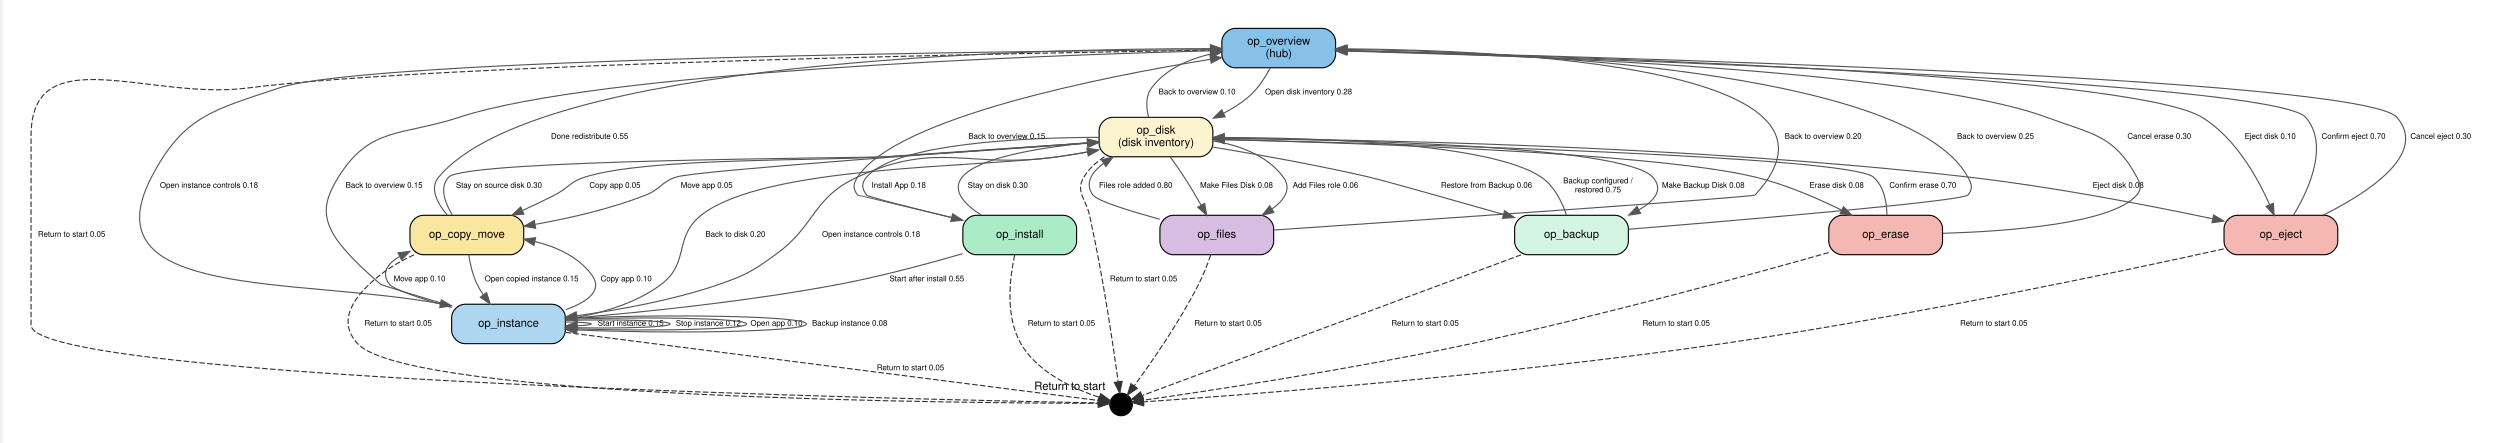
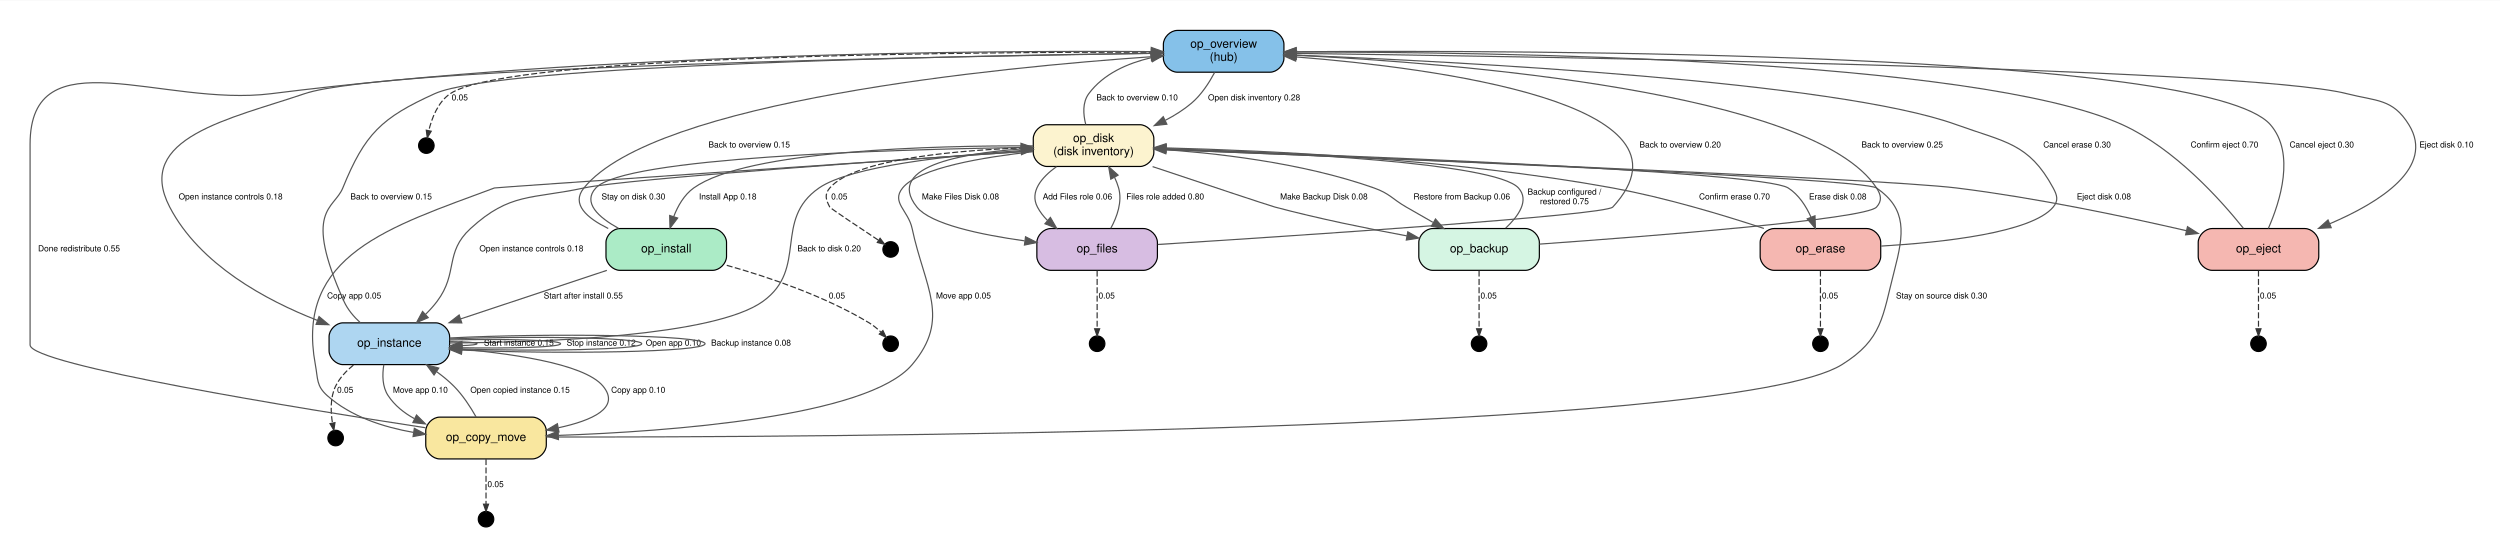
- <svg xmlns="http://www.w3.org/2000/svg" width="1152pt" height="204pt" viewBox="0.00 0.00 1152.00 204.44">
-   <g id="graph0" class="graph" transform="scale(0.52 0.52) rotate(0) translate(25.2 369.2)">
-     <polygon fill="white" stroke="transparent" points="-25.2,25.2 -25.2,-369.2 2197.2,-369.2 2197.2,25.2 -25.2,25.2" />
+ <svg xmlns="http://www.w3.org/2000/svg" width="1152pt" height="256pt" viewBox="0.00 0.00 1152.00 255.68">
+   <g id="graph0" class="graph" transform="scale(0.55 0.55) rotate(0) translate(25.2 441.2)">
+     <polygon fill="white" stroke="transparent" points="-25.2,25.2 -25.2,-441.2 2076.2,-441.2 2076.2,25.2 -25.2,25.2" />
    <g id="node1" class="node">
-       <ellipse fill="black" stroke="black" cx="968" cy="-10" rx="10" ry="10" />
-       <text text-anchor="middle" x="922.5" y="-23" font-family="Helvetica,sans-Serif" font-size="10.00">Return to start</text>
+       <path fill="#85c1e9" stroke="black" d="M1038.83,-416C1038.83,-416 961.17,-416 961.17,-416 955.33,-416 949.5,-410.17 949.5,-404.33 949.5,-404.33 949.5,-392.67 949.5,-392.67 949.5,-386.83 955.33,-381 961.17,-381 961.17,-381 1038.83,-381 1038.83,-381 1044.67,-381 1050.5,-386.83 1050.5,-392.67 1050.5,-392.67 1050.5,-404.33 1050.5,-404.33 1050.5,-410.17 1044.67,-416 1038.83,-416" />
+       <text text-anchor="middle" x="1000" y="-401.5" font-family="Helvetica,sans-Serif" font-size="10.00">op_overview</text>
+       <text text-anchor="middle" x="1000" y="-390.5" font-family="Helvetica,sans-Serif" font-size="10.00">(hub)</text>
    </g>
    <g id="node2" class="node">
-       <path fill="#85c1e9" stroke="black" d="M1146.83,-344C1146.83,-344 1069.17,-344 1069.17,-344 1063.33,-344 1057.5,-338.17 1057.5,-332.33 1057.5,-332.33 1057.5,-320.67 1057.5,-320.67 1057.5,-314.83 1063.33,-309 1069.17,-309 1069.17,-309 1146.83,-309 1146.83,-309 1152.67,-309 1158.5,-314.83 1158.5,-320.67 1158.5,-320.67 1158.5,-332.33 1158.5,-332.33 1158.5,-338.17 1152.67,-344 1146.83,-344" />
-       <text text-anchor="middle" x="1108" y="-329.5" font-family="Helvetica,sans-Serif" font-size="10.00">op_overview</text>
-       <text text-anchor="middle" x="1108" y="-318.5" font-family="Helvetica,sans-Serif" font-size="10.00">(hub)</text>
+       <path fill="#fcf3cf" stroke="black" d="M929.83,-337C929.83,-337 852.17,-337 852.17,-337 846.33,-337 840.5,-331.17 840.5,-325.33 840.5,-325.33 840.5,-313.67 840.5,-313.67 840.5,-307.83 846.33,-302 852.17,-302 852.17,-302 929.83,-302 929.83,-302 935.67,-302 941.5,-307.83 941.5,-313.67 941.5,-313.67 941.5,-325.33 941.5,-325.33 941.5,-331.17 935.67,-337 929.83,-337" />
+       <text text-anchor="middle" x="891" y="-322.5" font-family="Helvetica,sans-Serif" font-size="10.00">op_disk</text>
+       <text text-anchor="middle" x="891" y="-311.5" font-family="Helvetica,sans-Serif" font-size="10.00">(disk inventory)</text>
+     </g>
+     <g id="edge1" class="edge">
+       <path fill="none" stroke="#555555" d="M992.47,-380.83C987.87,-372.19 981.28,-362 973,-355 966.47,-349.48 958.93,-344.74 951.13,-340.69" />
+       <polygon fill="#555555" stroke="#555555" points="952.41,-337.43 941.88,-336.26 949.38,-343.74 952.41,-337.43" />
+       <text text-anchor="middle" x="1025.5" y="-357.4" font-family="Helvetica,sans-Serif" font-size="7.00">Open disk inventory 0.28</text>
+     </g>
+     <g id="node7" class="node">
+       <path fill="#f5b7b1" stroke="black" d="M1905.83,-250C1905.83,-250 1828.17,-250 1828.17,-250 1822.33,-250 1816.5,-244.17 1816.5,-238.33 1816.5,-238.33 1816.5,-226.67 1816.5,-226.67 1816.5,-220.83 1822.33,-215 1828.17,-215 1828.17,-215 1905.83,-215 1905.83,-215 1911.67,-215 1917.5,-220.83 1917.5,-226.67 1917.5,-226.67 1917.5,-238.33 1917.5,-238.33 1917.5,-244.17 1911.67,-250 1905.83,-250" />
+       <text text-anchor="middle" x="1867" y="-230" font-family="Helvetica,sans-Serif" font-size="10.00">op_eject</text>
+     </g>
+     <g id="edge3" class="edge">
+       <path fill="none" stroke="#555555" d="M1050.65,-396.9C1233.71,-394.55 1854.73,-385.04 1941,-363 1966.03,-356.6 1979.42,-358.98 1993,-337 2015.12,-301.22 1969.1,-272.1 1926.6,-253.97" />
+       <polygon fill="#555555" stroke="#555555" points="1927.91,-250.73 1917.33,-250.16 1925.25,-257.2 1927.91,-250.73" />
+       <text text-anchor="middle" x="2024.5" y="-317.9" font-family="Helvetica,sans-Serif" font-size="7.00">Eject disk 0.10</text>
+     </g>
+     <g id="node8" class="node">
+       <path fill="#aed6f1" stroke="black" d="M339.83,-171C339.83,-171 262.17,-171 262.17,-171 256.33,-171 250.5,-165.17 250.5,-159.33 250.5,-159.33 250.5,-147.67 250.5,-147.67 250.5,-141.83 256.33,-136 262.17,-136 262.17,-136 339.83,-136 339.83,-136 345.67,-136 351.5,-141.83 351.5,-147.67 351.5,-147.67 351.5,-159.33 351.5,-159.33 351.5,-165.17 345.67,-171 339.83,-171" />
+       <text text-anchor="middle" x="301" y="-151" font-family="Helvetica,sans-Serif" font-size="10.00">op_instance</text>
+     </g>
+     <g id="edge2" class="edge">
+       <path fill="none" stroke="#555555" d="M949.25,-396.87C788.59,-394.63 297.67,-385.99 230,-363 167.87,-341.9 86.68,-326.19 117,-268 142.04,-219.93 197.38,-189.98 240.87,-173" />
+       <polygon fill="#555555" stroke="#555555" points="242.11,-176.27 250.23,-169.47 239.64,-169.72 242.11,-176.27" />
+       <text text-anchor="middle" x="168" y="-274.4" font-family="Helvetica,sans-Serif" font-size="7.00">Open instance controls 0.18</text>
+     </g>
+     <g id="node18" class="node">
+       <ellipse fill="black" stroke="black" cx="332" cy="-319.5" rx="6.5" ry="6.5" />
+     </g>
+     <g id="edge45" class="edge">
+       <path fill="none" stroke="#333333" stroke-dasharray="5,2" d="M949.25,-397.76C805.2,-398.08 401.05,-395.99 352,-363 341.56,-355.98 336.44,-342 334.02,-331.98" />
+       <polygon fill="#333333" stroke="#333333" points="336.07,-331.54 332.79,-326.09 331.96,-332.39 336.07,-331.54" />
+       <text text-anchor="middle" x="360" y="-357.4" font-family="Helvetica,sans-Serif" font-size="7.00">0.05</text>
+     </g>
+     <g id="edge14" class="edge">
+       <path fill="none" stroke="#555555" d="M884.44,-337.27C882.28,-345.74 881.62,-355.73 887,-363 899.32,-379.64 919.49,-388.52 939.41,-393.18" />
+       <polygon fill="#555555" stroke="#555555" points="938.95,-396.66 949.45,-395.19 940.33,-389.79 938.95,-396.66" />
+       <text text-anchor="middle" x="927.5" y="-357.4" font-family="Helvetica,sans-Serif" font-size="7.00">Back to overview 0.10</text>
+     </g>
+     <g id="node3" class="node">
+       <path fill="#abebc6" stroke="black" d="M571.83,-250C571.83,-250 494.17,-250 494.17,-250 488.33,-250 482.5,-244.17 482.5,-238.33 482.5,-238.33 482.5,-226.67 482.5,-226.67 482.5,-220.83 488.33,-215 494.17,-215 494.17,-215 571.83,-215 571.83,-215 577.67,-215 583.5,-220.83 583.5,-226.67 583.5,-226.67 583.5,-238.33 583.5,-238.33 583.5,-244.17 577.67,-250 571.83,-250" />
+       <text text-anchor="middle" x="533" y="-230" font-family="Helvetica,sans-Serif" font-size="10.00">op_install</text>
+     </g>
+     <g id="edge4" class="edge">
+       <path fill="none" stroke="#555555" d="M840.45,-319.29C758.26,-319.59 600.34,-315.86 556,-284 547.96,-278.22 542.66,-268.94 539.21,-259.9" />
+       <polygon fill="#555555" stroke="#555555" points="542.54,-258.81 536.14,-250.36 535.87,-260.95 542.54,-258.81" />
+       <text text-anchor="middle" x="584.5" y="-274.4" font-family="Helvetica,sans-Serif" font-size="7.00">Install App 0.18</text>
+     </g>
+     <g id="node4" class="node">
+       <path fill="#d7bde2" stroke="black" d="M932.83,-250C932.83,-250 855.17,-250 855.17,-250 849.33,-250 843.5,-244.17 843.5,-238.33 843.5,-238.33 843.5,-226.67 843.5,-226.67 843.5,-220.83 849.33,-215 855.17,-215 855.17,-215 932.83,-215 932.83,-215 938.67,-215 944.5,-220.83 944.5,-226.67 944.5,-226.67 944.5,-238.33 944.5,-238.33 944.5,-244.17 938.67,-250 932.83,-250" />
+       <text text-anchor="middle" x="894" y="-230" font-family="Helvetica,sans-Serif" font-size="10.00">op_files</text>
+     </g>
+     <g id="edge5" class="edge">
+       <path fill="none" stroke="#555555" d="M840.48,-317.34C787.19,-314.27 714.57,-303.66 743,-268 754.42,-253.68 796.42,-244.83 833.24,-239.69" />
+       <polygon fill="#555555" stroke="#555555" points="834.01,-243.12 843.46,-238.33 833.09,-236.18 834.01,-243.12" />
+       <text text-anchor="middle" x="779.5" y="-274.4" font-family="Helvetica,sans-Serif" font-size="7.00">Make Files Disk 0.08</text>
+     </g>
+     <g id="edge6" class="edge">
+       <path fill="none" stroke="#555555" d="M859.95,-301.89C847.4,-292.82 837.26,-280.83 844,-268 846.15,-263.9 849.04,-260.19 852.35,-256.85" />
+       <polygon fill="#555555" stroke="#555555" points="854.83,-259.33 860.13,-250.16 850.27,-254.03 854.83,-259.33" />
+       <text text-anchor="middle" x="877.5" y="-274.4" font-family="Helvetica,sans-Serif" font-size="7.00">Add Files role 0.06</text>
+     </g>
+     <g id="node5" class="node">
+       <path fill="#d5f5e3" stroke="black" d="M1252.83,-250C1252.83,-250 1175.17,-250 1175.17,-250 1169.33,-250 1163.5,-244.17 1163.5,-238.33 1163.5,-238.33 1163.5,-226.67 1163.5,-226.67 1163.5,-220.83 1169.33,-215 1175.17,-215 1175.17,-215 1252.83,-215 1252.83,-215 1258.67,-215 1264.5,-220.83 1264.5,-226.67 1264.5,-226.67 1264.5,-238.33 1264.5,-238.33 1264.5,-244.17 1258.67,-250 1252.83,-250" />
+       <text text-anchor="middle" x="1214" y="-230" font-family="Helvetica,sans-Serif" font-size="10.00">op_backup</text>
+     </g>
+     <g id="edge7" class="edge">
+       <path fill="none" stroke="#555555" d="M940.47,-301.9C982.82,-287.72 1037.78,-269.39 1043,-268 1079.34,-258.34 1120.65,-249.93 1153.57,-243.84" />
+       <polygon fill="#555555" stroke="#555555" points="1154.29,-247.26 1163.5,-242.02 1153.03,-240.38 1154.29,-247.26" />
+       <text text-anchor="middle" x="1084" y="-274.4" font-family="Helvetica,sans-Serif" font-size="7.00">Make Backup Disk 0.08</text>
+     </g>
+     <g id="edge8" class="edge">
+       <path fill="none" stroke="#555555" d="M941.87,-316.71C990.41,-313.69 1064.97,-305.61 1126,-284 1139.15,-279.34 1140.93,-274.99 1153,-268 1160.18,-263.84 1167.87,-259.45 1175.28,-255.25" />
+       <polygon fill="#555555" stroke="#555555" points="1177.48,-258.02 1184.46,-250.05 1174.03,-251.93 1177.48,-258.02" />
+       <text text-anchor="middle" x="1199.5" y="-274.4" font-family="Helvetica,sans-Serif" font-size="7.00">Restore from Backup 0.06</text>
+     </g>
+     <g id="node6" class="node">
+       <path fill="#f5b7b1" stroke="black" d="M1538.83,-250C1538.83,-250 1461.17,-250 1461.17,-250 1455.33,-250 1449.5,-244.17 1449.5,-238.33 1449.5,-238.33 1449.5,-226.67 1449.5,-226.67 1449.5,-220.83 1455.33,-215 1461.17,-215 1461.17,-215 1538.83,-215 1538.83,-215 1544.67,-215 1550.5,-220.83 1550.5,-226.67 1550.5,-226.67 1550.5,-238.33 1550.5,-238.33 1550.5,-244.17 1544.67,-250 1538.83,-250" />
+       <text text-anchor="middle" x="1500" y="-230" font-family="Helvetica,sans-Serif" font-size="10.00">op_erase</text>
+     </g>
+     <g id="edge12" class="edge">
+       <path fill="none" stroke="#555555" d="M941.88,-316.83C1079.59,-312.13 1450.81,-298.21 1473,-284 1481.82,-278.35 1487.96,-268.79 1492.12,-259.5" />
+       <polygon fill="#555555" stroke="#555555" points="1495.42,-260.68 1495.78,-250.1 1488.89,-258.15 1495.42,-260.68" />
+       <text text-anchor="middle" x="1514.5" y="-274.4" font-family="Helvetica,sans-Serif" font-size="7.00">Erase disk 0.08</text>
+     </g>
+     <g id="edge13" class="edge">
+       <path fill="none" stroke="#555555" d="M941.6,-316.52C1094.92,-310.48 1547.86,-292.13 1614,-284 1680.47,-275.83 1755.61,-259.97 1806.61,-248.2" />
+       <polygon fill="#555555" stroke="#555555" points="1807.53,-251.58 1816.48,-245.9 1805.95,-244.76 1807.53,-251.58" />
+       <text text-anchor="middle" x="1737.5" y="-274.4" font-family="Helvetica,sans-Serif" font-size="7.00">Eject disk 0.08</text>
+     </g>
+     <g id="edge9" class="edge">
+       <path fill="none" stroke="#555555" d="M840.32,-315.16C735.15,-308.11 499.94,-291.74 464,-284 420.16,-274.56 402.05,-280.31 369,-250 347.01,-229.84 358.93,-212.84 341,-189 338.12,-185.17 334.75,-181.47 331.21,-178" />
+       <polygon fill="#555555" stroke="#555555" points="333.55,-175.39 323.8,-171.24 328.83,-180.57 333.55,-175.39" />
+       <text text-anchor="middle" x="420" y="-230.9" font-family="Helvetica,sans-Serif" font-size="7.00">Open instance controls 0.18</text>
+     </g>
+     <g id="node9" class="node">
+       <path fill="#f9e79f" stroke="black" d="M420.83,-92C420.83,-92 343.17,-92 343.17,-92 337.33,-92 331.5,-86.17 331.5,-80.33 331.5,-80.33 331.5,-68.67 331.5,-68.67 331.5,-62.83 337.33,-57 343.17,-57 343.17,-57 420.83,-57 420.83,-57 426.67,-57 432.5,-62.83 432.5,-68.67 432.5,-68.67 432.5,-80.33 432.5,-80.33 432.5,-86.17 426.67,-92 420.83,-92" />
+       <text text-anchor="middle" x="382" y="-72" font-family="Helvetica,sans-Serif" font-size="10.00">op_copy_move</text>
+     </g>
+     <g id="edge10" class="edge">
+       <path fill="none" stroke="#555555" d="M840.26,-315.06C713,-306.42 390.31,-284.49 389,-284 301.25,-251.26 221.9,-228.08 239,-136 241.26,-123.83 239.76,-118.24 249,-110 268.71,-92.41 296.25,-83.58 321.17,-79.23" />
+       <polygon fill="#555555" stroke="#555555" points="321.94,-82.65 331.29,-77.67 320.87,-75.73 321.94,-82.65" />
+       <text text-anchor="middle" x="271.5" y="-191.4" font-family="Helvetica,sans-Serif" font-size="7.00">Copy app 0.05</text>
+     </g>
+     <g id="edge11" class="edge">
+       <path fill="none" stroke="#555555" d="M840.36,-314.41C798.78,-309.87 744.61,-300.86 731,-284 721.25,-271.92 735.78,-265.19 739,-250 749.52,-200.44 771.7,-174.7 739,-136 701.79,-91.96 534.62,-79.97 442.83,-76.71" />
+       <polygon fill="#555555" stroke="#555555" points="442.67,-73.2 432.56,-76.37 442.44,-80.2 442.67,-73.2" />
+       <text text-anchor="middle" x="782" y="-191.4" font-family="Helvetica,sans-Serif" font-size="7.00">Move app 0.05</text>
+     </g>
+     <g id="node12" class="node">
+       <ellipse fill="black" stroke="black" cx="721" cy="-232.5" rx="6.5" ry="6.5" />
+     </g>
+     <g id="edge39" class="edge">
+       <path fill="none" stroke="#333333" stroke-dasharray="5,2" d="M840.46,-317.93C782.14,-316.08 691.5,-309.11 670,-284 665.38,-278.6 666.67,-274.28 670,-268 670.57,-266.93 696.07,-249.97 710.79,-240.23" />
+       <polygon fill="#333333" stroke="#333333" points="712.15,-241.85 716,-236.8 709.83,-238.35 712.15,-241.85" />
+       <text text-anchor="middle" x="678" y="-274.4" font-family="Helvetica,sans-Serif" font-size="7.00">0.05</text>
+     </g>
+     <g id="edge25" class="edge">
+       <path fill="none" stroke="#555555" d="M484.39,-250.06C466.54,-258.8 453.06,-270.51 464,-284 523.33,-357.21 811.89,-385.08 939.32,-393.95" />
+       <polygon fill="#555555" stroke="#555555" points="939.09,-397.44 949.31,-394.62 939.57,-390.45 939.09,-397.44" />
+       <text text-anchor="middle" x="602.5" y="-317.9" font-family="Helvetica,sans-Serif" font-size="7.00">Back to overview 0.15</text>
+     </g>
+     <g id="edge24" class="edge">
+       <path fill="none" stroke="#555555" d="M493.09,-250.12C476.16,-259.47 462.68,-271.7 474,-284 497.59,-309.63 719.94,-316.22 829.95,-317.91" />
+       <polygon fill="#555555" stroke="#555555" points="830.19,-321.42 840.24,-318.06 830.29,-314.42 830.19,-321.42" />
+       <text text-anchor="middle" x="505.5" y="-274.4" font-family="Helvetica,sans-Serif" font-size="7.00">Stay on disk 0.30</text>
+     </g>
+     <g id="edge23" class="edge">
+       <path fill="none" stroke="#555555" d="M483.23,-214.98C447.42,-203.1 398.94,-187.01 360.99,-174.41" />
+       <polygon fill="#555555" stroke="#555555" points="361.68,-170.95 351.09,-171.12 359.48,-177.6 361.68,-170.95" />
+       <text text-anchor="middle" x="463.5" y="-191.4" font-family="Helvetica,sans-Serif" font-size="7.00">Start after install 0.55</text>
+     </g>
+     <g id="node16" class="node">
+       <ellipse fill="black" stroke="black" cx="721" cy="-153.5" rx="6.5" ry="6.5" />
+     </g>
+     <g id="edge43" class="edge">
+       <path fill="none" stroke="#333333" stroke-dasharray="5,2" d="M583.69,-219.21C618.78,-209.37 665.69,-193.46 703,-171 706.45,-168.92 709.82,-166.12 712.69,-163.4" />
+       <polygon fill="#333333" stroke="#333333" points="714.51,-164.55 717.23,-158.81 711.52,-161.6 714.51,-164.55" />
+       <text text-anchor="middle" x="676" y="-191.4" font-family="Helvetica,sans-Serif" font-size="7.00">0.05</text>
+     </g>
+     <g id="edge20" class="edge">
+       <path fill="none" stroke="#555555" d="M944.79,-236.66C1057.58,-243.79 1319.6,-261.06 1326,-268 1406.51,-355.19 1175.55,-384.68 1060.66,-393.79" />
+       <polygon fill="#555555" stroke="#555555" points="1060.29,-390.31 1050.59,-394.56 1060.83,-397.29 1060.29,-390.31" />
+       <text text-anchor="middle" x="1382.5" y="-317.9" font-family="Helvetica,sans-Serif" font-size="7.00">Back to overview 0.20</text>
+     </g>
+     <g id="edge19" class="edge">
+       <path fill="none" stroke="#555555" d="M905.41,-250.15C910.72,-259.9 915.22,-272.53 912,-284 911.16,-287.01 909.97,-290.02 908.59,-292.93" />
+       <polygon fill="#555555" stroke="#555555" points="905.45,-291.37 903.67,-301.81 911.57,-294.76 905.45,-291.37" />
+       <text text-anchor="middle" x="951" y="-274.4" font-family="Helvetica,sans-Serif" font-size="7.00">Files role added 0.80</text>
+     </g>
+     <g id="node15" class="node">
+       <ellipse fill="black" stroke="black" cx="894" cy="-153.5" rx="6.5" ry="6.5" />
+     </g>
+     <g id="edge42" class="edge">
+       <path fill="none" stroke="#333333" stroke-dasharray="5,2" d="M894,-214.79C894,-200.16 894,-179.27 894,-166.32" />
+       <polygon fill="#333333" stroke="#333333" points="896.1,-166.03 894,-160.03 891.9,-166.03 896.1,-166.03" />
+       <text text-anchor="middle" x="902" y="-191.4" font-family="Helvetica,sans-Serif" font-size="7.00">0.05</text>
+     </g>
+     <g id="edge22" class="edge">
+       <path fill="none" stroke="#555555" d="M1264.63,-236.97C1355.49,-243.45 1537.67,-257.65 1547,-268 1551.76,-273.28 1550.87,-278.04 1547,-284 1494.42,-364.98 1192.74,-388.65 1061.25,-395.17" />
+       <polygon fill="#555555" stroke="#555555" points="1060.77,-391.69 1050.95,-395.67 1061.1,-398.68 1060.77,-391.69" />
+       <text text-anchor="middle" x="1568.5" y="-317.9" font-family="Helvetica,sans-Serif" font-size="7.00">Back to overview 0.25</text>
+     </g>
+     <g id="edge21" class="edge">
+       <path fill="none" stroke="#555555" d="M1236.27,-250.36C1247.23,-260.66 1256.29,-273.76 1247,-284 1227.6,-305.38 1048.51,-313.9 951.98,-316.97" />
+       <polygon fill="#555555" stroke="#555555" points="951.66,-313.47 941.77,-317.28 951.88,-320.47 951.66,-313.47" />
+       <text text-anchor="middle" x="1285.5" y="-278.4" font-family="Helvetica,sans-Serif" font-size="7.00">Backup configured /</text>
+       <text text-anchor="middle" x="1285.5" y="-270.4" font-family="Helvetica,sans-Serif" font-size="7.00">restored 0.75</text>
+     </g>
+     <g id="node10" class="node">
+       <ellipse fill="black" stroke="black" cx="1214" cy="-153.5" rx="6.5" ry="6.5" />
    </g>
    <g id="edge37" class="edge">
-       <path fill="none" stroke="#333333" stroke-dasharray="5,2" d="M1057.23,-324.79C890.59,-322.28 361.39,-312.76 192,-291 105.31,-279.87 0,-335.9 0,-248.5 0,-248.5 0,-248.5 0,-80.5 0,-31.23 808.25,-13.97 947.65,-11.36" />
-       <polygon fill="#333333" stroke="#333333" points="947.85,-14.86 957.78,-11.18 947.72,-7.86 947.85,-14.86" />
-       <text text-anchor="middle" x="36" y="-158.9" font-family="Helvetica,sans-Serif" font-size="7.00">Return to start 0.05</text>
-     </g>
-     <g id="node3" class="node">
-       <path fill="#fcf3cf" stroke="black" d="M1037.83,-265C1037.83,-265 960.17,-265 960.17,-265 954.33,-265 948.5,-259.17 948.5,-253.33 948.5,-253.33 948.5,-241.67 948.5,-241.67 948.5,-235.83 954.33,-230 960.17,-230 960.17,-230 1037.83,-230 1037.83,-230 1043.67,-230 1049.5,-235.83 1049.5,-241.67 1049.5,-241.67 1049.5,-253.33 1049.5,-253.33 1049.5,-259.17 1043.67,-265 1037.83,-265" />
-       <text text-anchor="middle" x="999" y="-250.5" font-family="Helvetica,sans-Serif" font-size="10.00">op_disk</text>
-       <text text-anchor="middle" x="999" y="-239.5" font-family="Helvetica,sans-Serif" font-size="10.00">(disk inventory)</text>
-     </g>
-     <g id="edge1" class="edge">
-       <path fill="none" stroke="#555555" d="M1100.47,-308.83C1095.87,-300.19 1089.28,-290 1081,-283 1074.47,-277.48 1066.93,-272.74 1059.13,-268.69" />
-       <polygon fill="#555555" stroke="#555555" points="1060.41,-265.43 1049.88,-264.26 1057.38,-271.74 1060.41,-265.43" />
-       <text text-anchor="middle" x="1134.5" y="-285.4" font-family="Helvetica,sans-Serif" font-size="7.00">Open disk inventory 0.28</text>
-     </g>
-     <g id="node8" class="node">
-       <path fill="#f5b7b1" stroke="black" d="M2036.83,-178C2036.83,-178 1959.17,-178 1959.17,-178 1953.33,-178 1947.5,-172.17 1947.5,-166.33 1947.5,-166.33 1947.5,-154.67 1947.5,-154.67 1947.5,-148.83 1953.33,-143 1959.17,-143 1959.17,-143 2036.83,-143 2036.83,-143 2042.67,-143 2048.5,-148.83 2048.5,-154.67 2048.5,-154.67 2048.5,-166.33 2048.5,-166.33 2048.5,-172.17 2042.67,-178 2036.83,-178" />
-       <text text-anchor="middle" x="1998" y="-158" font-family="Helvetica,sans-Serif" font-size="10.00">op_eject</text>
-     </g>
-     <g id="edge3" class="edge">
-       <path fill="none" stroke="#555555" d="M1158.73,-324.43C1327.4,-320.5 1862.41,-304.98 1928,-265 1957.3,-247.14 1977.12,-211.83 1987.99,-187.45" />
-       <polygon fill="#555555" stroke="#555555" points="1991.28,-188.65 1991.97,-178.08 1984.84,-185.91 1991.28,-188.65" />
-       <text text-anchor="middle" x="1988.5" y="-245.9" font-family="Helvetica,sans-Serif" font-size="7.00">Eject disk 0.10</text>
-     </g>
-     <g id="node9" class="node">
-       <path fill="#aed6f1" stroke="black" d="M462.83,-99C462.83,-99 385.17,-99 385.17,-99 379.33,-99 373.5,-93.17 373.5,-87.33 373.5,-87.33 373.5,-75.67 373.5,-75.67 373.5,-69.83 379.33,-64 385.17,-64 385.17,-64 462.83,-64 462.83,-64 468.67,-64 474.5,-69.83 474.5,-75.67 474.5,-75.67 474.5,-87.33 474.5,-87.33 474.5,-93.17 468.67,-99 462.83,-99" />
-       <text text-anchor="middle" x="424" y="-79" font-family="Helvetica,sans-Serif" font-size="10.00">op_instance</text>
-     </g>
-     <g id="edge2" class="edge">
-       <path fill="none" stroke="#555555" d="M1057.37,-325.2C880.88,-323.91 299.24,-317.65 220,-291 161.92,-271.46 135.32,-266.34 107,-212 50.26,-103.1 233.83,-123.12 363.43,-99.53" />
-       <polygon fill="#555555" stroke="#555555" points="364.29,-102.92 373.45,-97.59 362.96,-96.05 364.29,-102.92" />
-       <text text-anchor="middle" x="158" y="-202.4" font-family="Helvetica,sans-Serif" font-size="7.00">Open instance controls 0.18</text>
+       <path fill="none" stroke="#333333" stroke-dasharray="5,2" d="M1214,-214.79C1214,-200.16 1214,-179.27 1214,-166.32" />
+       <polygon fill="#333333" stroke="#333333" points="1216.1,-166.03 1214,-160.03 1211.9,-166.03 1216.1,-166.03" />
+       <text text-anchor="middle" x="1222" y="-191.4" font-family="Helvetica,sans-Serif" font-size="7.00">0.05</text>
+     </g>
+     <g id="edge18" class="edge">
+       <path fill="none" stroke="#555555" d="M1550.9,-235.32C1602.41,-238.36 1676.94,-246.46 1695,-268 1699.57,-273.45 1698.38,-277.74 1695,-284 1674.54,-321.84 1654.45,-322.34 1614,-337 1513.28,-373.51 1195.06,-389.9 1060.75,-395.32" />
+       <polygon fill="#555555" stroke="#555555" points="1060.49,-391.83 1050.64,-395.73 1060.77,-398.83 1060.49,-391.83" />
+       <text text-anchor="middle" x="1715" y="-317.9" font-family="Helvetica,sans-Serif" font-size="7.00">Cancel erase 0.30</text>
+     </g>
+     <g id="edge17" class="edge">
+       <path fill="none" stroke="#555555" d="M1452.62,-250.09C1417.98,-261.51 1369.63,-276.02 1326,-284 1194.01,-308.13 1036.44,-315.38 951.86,-317.56" />
+       <polygon fill="#555555" stroke="#555555" points="951.58,-314.07 941.67,-317.81 951.75,-321.07 951.58,-314.07" />
+       <text text-anchor="middle" x="1428" y="-274.4" font-family="Helvetica,sans-Serif" font-size="7.00">Confirm erase 0.70</text>
+     </g>
+     <g id="node14" class="node">
+       <ellipse fill="black" stroke="black" cx="1500" cy="-153.5" rx="6.5" ry="6.5" />
+     </g>
+     <g id="edge41" class="edge">
+       <path fill="none" stroke="#333333" stroke-dasharray="5,2" d="M1500,-214.79C1500,-200.16 1500,-179.27 1500,-166.32" />
+       <polygon fill="#333333" stroke="#333333" points="1502.1,-166.03 1500,-160.03 1497.9,-166.03 1502.1,-166.03" />
+       <text text-anchor="middle" x="1508" y="-191.4" font-family="Helvetica,sans-Serif" font-size="7.00">0.05</text>
+     </g>
+     <g id="edge15" class="edge">
+       <path fill="none" stroke="#555555" d="M1854.4,-250.18C1835.36,-274 1796.79,-317.07 1753,-337 1630.11,-392.93 1217.81,-398.03 1061.12,-397.88" />
+       <polygon fill="#555555" stroke="#555555" points="1060.74,-394.38 1050.74,-397.86 1060.73,-401.38 1060.74,-394.38" />
+       <text text-anchor="middle" x="1838.5" y="-317.9" font-family="Helvetica,sans-Serif" font-size="7.00">Confirm eject 0.70</text>
+     </g>
+     <g id="edge16" class="edge">
+       <path fill="none" stroke="#555555" d="M1875.25,-250.09C1885.14,-272.62 1897.94,-312.86 1877,-337 1823.7,-398.45 1250.9,-399.51 1060.87,-398.15" />
+       <polygon fill="#555555" stroke="#555555" points="1060.8,-394.64 1050.77,-398.07 1060.75,-401.64 1060.8,-394.64" />
+       <text text-anchor="middle" x="1920" y="-317.9" font-family="Helvetica,sans-Serif" font-size="7.00">Cancel eject 0.30</text>
+     </g>
+     <g id="node13" class="node">
+       <ellipse fill="black" stroke="black" cx="1867" cy="-153.5" rx="6.5" ry="6.5" />
+     </g>
+     <g id="edge40" class="edge">
+       <path fill="none" stroke="#333333" stroke-dasharray="5,2" d="M1867,-214.79C1867,-200.16 1867,-179.27 1867,-166.32" />
+       <polygon fill="#333333" stroke="#333333" points="1869.1,-166.03 1867,-160.03 1864.9,-166.03 1869.1,-166.03" />
+       <text text-anchor="middle" x="1875" y="-191.4" font-family="Helvetica,sans-Serif" font-size="7.00">0.05</text>
+     </g>
+     <g id="edge33" class="edge">
+       <path fill="none" stroke="#555555" d="M276.75,-171.05C271.22,-176.11 266.07,-182.18 263,-189 228.21,-266.25 254.67,-265.97 262,-284 280.47,-329.42 294.34,-342.78 339,-363 392.79,-387.36 786.26,-394.84 939.32,-396.85" />
+       <polygon fill="#555555" stroke="#555555" points="939.44,-400.35 949.49,-396.98 939.53,-393.35 939.44,-400.35" />
+       <text text-anchor="middle" x="302.5" y="-274.4" font-family="Helvetica,sans-Serif" font-size="7.00">Back to overview 0.15</text>
+     </g>
+     <g id="edge32" class="edge">
+       <path fill="none" stroke="#555555" d="M351.67,-154.17C429.36,-154.62 573.22,-159.57 614,-189 652.2,-216.57 622.26,-257.21 661,-284 687.67,-302.44 771.4,-311.32 830.1,-315.38" />
+       <polygon fill="#555555" stroke="#555555" points="830.18,-318.89 840.39,-316.06 830.64,-311.91 830.18,-318.89" />
+       <text text-anchor="middle" x="669.5" y="-230.9" font-family="Helvetica,sans-Serif" font-size="7.00">Back to disk 0.20</text>
+     </g>
+     <g id="edge26" class="edge">
+       <path fill="none" stroke="#555555" d="M351.84,-155.26C364.78,-155.14 374.5,-154.56 374.5,-153.5 374.5,-152.74 369.48,-152.22 361.85,-151.95" />
+       <polygon fill="#555555" stroke="#555555" points="361.91,-148.45 351.84,-151.74 361.76,-155.45 361.91,-148.45" />
+       <text text-anchor="middle" x="409.5" y="-151.9" font-family="Helvetica,sans-Serif" font-size="7.00">Start instance 0.15</text>
+     </g>
+     <g id="edge27" class="edge">
+       <path fill="none" stroke="#555555" d="M351.5,-156.64C394.24,-157.74 444.5,-156.69 444.5,-153.5 444.5,-150.56 401.79,-149.44 361.63,-150.14" />
+       <polygon fill="#555555" stroke="#555555" points="361.43,-146.64 351.5,-150.36 361.58,-153.64 361.43,-146.64" />
+       <text text-anchor="middle" x="478.5" y="-151.9" font-family="Helvetica,sans-Serif" font-size="7.00">Stop instance 0.12</text>
+     </g>
+     <g id="edge28" class="edge">
+       <path fill="none" stroke="#555555" d="M351.62,-157.54C416.69,-160.17 512.5,-158.82 512.5,-153.5 512.5,-148.45 426.17,-146.98 361.75,-149.09" />
+       <polygon fill="#555555" stroke="#555555" points="361.48,-145.6 351.62,-149.46 361.74,-152.59 361.48,-145.6" />
+       <text text-anchor="middle" x="539" y="-151.9" font-family="Helvetica,sans-Serif" font-size="7.00">Open app 0.10</text>
+     </g>
+     <g id="edge29" class="edge">
+       <path fill="none" stroke="#555555" d="M351.55,-158.32C432.06,-162.56 565.5,-160.95 565.5,-153.5 565.5,-146.36 442.78,-144.58 361.71,-148.19" />
+       <polygon fill="#555555" stroke="#555555" points="361.37,-144.7 351.55,-148.68 361.71,-151.69 361.37,-144.7" />
+       <text text-anchor="middle" x="604" y="-151.9" font-family="Helvetica,sans-Serif" font-size="7.00">Backup instance 0.08</text>
+     </g>
+     <g id="edge30" class="edge">
+       <path fill="none" stroke="#555555" d="M351.72,-149.75C398.81,-146.01 463.98,-137.4 480,-118 495.05,-99.77 470.82,-89.16 442.69,-83.1" />
+       <polygon fill="#555555" stroke="#555555" points="443.12,-79.62 432.63,-81.14 441.78,-86.49 443.12,-79.62" />
+       <text text-anchor="middle" x="509.5" y="-112.4" font-family="Helvetica,sans-Serif" font-size="7.00">Copy app 0.10</text>
+     </g>
+     <g id="edge31" class="edge">
+       <path fill="none" stroke="#555555" d="M296.37,-135.92C295.01,-127.5 295.02,-117.5 300,-110 305.45,-101.79 313.29,-95.53 321.97,-90.75" />
+       <polygon fill="#555555" stroke="#555555" points="323.76,-93.78 331.27,-86.3 320.74,-87.46 323.76,-93.78" />
+       <text text-anchor="middle" x="327" y="-112.4" font-family="Helvetica,sans-Serif" font-size="7.00">Move app 0.10</text>
+     </g>
+     <g id="node17" class="node">
+       <ellipse fill="black" stroke="black" cx="256" cy="-74.5" rx="6.5" ry="6.5" />
+     </g>
+     <g id="edge44" class="edge">
+       <path fill="none" stroke="#333333" stroke-dasharray="5,2" d="M270.91,-135.64C264.9,-130.78 259.4,-124.89 256,-118 251.27,-108.4 251.9,-96.04 253.33,-87.12" />
+       <polygon fill="#333333" stroke="#333333" points="255.42,-87.37 254.51,-81.08 251.3,-86.57 255.42,-87.37" />
+       <text text-anchor="middle" x="264" y="-112.4" font-family="Helvetica,sans-Serif" font-size="7.00">0.05</text>
+     </g>
+     <g id="edge34" class="edge">
+       <path fill="none" stroke="#555555" d="M331.27,-83.11C227.36,-99.04 0,-135.8 0,-152.5 0,-320.5 0,-320.5 0,-320.5 0,-412.24 110.98,-351.54 202,-363 475.55,-397.45 805.53,-399.2 939.29,-398.26" />
+       <polygon fill="#555555" stroke="#555555" points="939.37,-401.76 949.34,-398.18 939.31,-394.76 939.37,-401.76" />
+       <text text-anchor="middle" x="41" y="-230.9" font-family="Helvetica,sans-Serif" font-size="7.00">Done redistribute 0.55</text>
+     </g>
+     <g id="edge35" class="edge">
+       <path fill="none" stroke="#555555" d="M432.57,-75.35C640.78,-75.1 1425.11,-78.03 1518,-136 1552.1,-157.28 1551.9,-176.1 1562,-215 1569.89,-245.38 1572.83,-266.18 1547,-284 1534.84,-292.39 1112.13,-309.82 951.81,-316.14" />
+       <polygon fill="#555555" stroke="#555555" points="951.5,-312.65 941.64,-316.54 951.77,-319.65 951.5,-312.65" />
+       <text text-anchor="middle" x="1601.5" y="-191.4" font-family="Helvetica,sans-Serif" font-size="7.00">Stay on source disk 0.30</text>
+     </g>
+     <g id="edge36" class="edge">
+       <path fill="none" stroke="#555555" d="M373.74,-92.04C369.02,-100.44 362.53,-110.45 355,-118 350.72,-122.29 345.82,-126.31 340.75,-129.99" />
+       <polygon fill="#555555" stroke="#555555" points="338.45,-127.33 332.15,-135.85 342.39,-133.11 338.45,-127.33" />
+       <text text-anchor="middle" x="410.5" y="-112.4" font-family="Helvetica,sans-Serif" font-size="7.00">Open copied instance 0.15</text>
+     </g>
+     <g id="node11" class="node">
+       <ellipse fill="black" stroke="black" cx="382" cy="-6.5" rx="6.5" ry="6.5" />
    </g>
    <g id="edge38" class="edge">
-       <path fill="none" stroke="#333333" stroke-dasharray="5,2" d="M953.27,-229.93C945.98,-225.26 939.4,-219.37 935,-212 927.17,-198.89 936.69,-192.91 940,-178 951.81,-124.84 961.19,-61.17 965.47,-30.03" />
-       <polygon fill="#333333" stroke="#333333" points="968.94,-30.5 966.81,-20.12 962,-29.56 968.94,-30.5" />
-       <text text-anchor="middle" x="988" y="-119.4" font-family="Helvetica,sans-Serif" font-size="7.00">Return to start 0.05</text>
-     </g>
-     <g id="edge14" class="edge">
-       <path fill="none" stroke="#555555" d="M992.44,-265.27C990.28,-273.74 989.62,-283.73 995,-291 1007.32,-307.64 1027.49,-316.52 1047.41,-321.18" />
-       <polygon fill="#555555" stroke="#555555" points="1046.95,-324.66 1057.45,-323.19 1048.33,-317.79 1046.95,-324.66" />
-       <text text-anchor="middle" x="1035.5" y="-285.4" font-family="Helvetica,sans-Serif" font-size="7.00">Back to overview 0.10</text>
-     </g>
-     <g id="node4" class="node">
-       <path fill="#abebc6" stroke="black" d="M916.83,-178C916.83,-178 839.17,-178 839.17,-178 833.33,-178 827.5,-172.17 827.5,-166.33 827.5,-166.33 827.5,-154.67 827.5,-154.67 827.5,-148.83 833.33,-143 839.17,-143 839.17,-143 916.83,-143 916.83,-143 922.67,-143 928.5,-148.83 928.5,-154.67 928.5,-154.67 928.5,-166.33 928.5,-166.33 928.5,-172.17 922.67,-178 916.83,-178" />
-       <text text-anchor="middle" x="878" y="-158" font-family="Helvetica,sans-Serif" font-size="10.00">op_install</text>
-     </g>
-     <g id="edge4" class="edge">
-       <path fill="none" stroke="#555555" d="M948.46,-247.24C881.37,-247.01 768.27,-242.03 742,-212 737.32,-206.65 737.63,-201.61 742,-196 743.27,-194.36 781.68,-184.7 817.36,-176.02" />
-       <polygon fill="#555555" stroke="#555555" points="818.42,-179.36 827.31,-173.6 816.77,-172.56 818.42,-179.36" />
-       <text text-anchor="middle" x="770.5" y="-202.4" font-family="Helvetica,sans-Serif" font-size="7.00">Install App 0.18</text>
-     </g>
-     <g id="node5" class="node">
-       <path fill="#d7bde2" stroke="black" d="M1091.83,-178C1091.83,-178 1014.17,-178 1014.17,-178 1008.33,-178 1002.5,-172.17 1002.5,-166.33 1002.5,-166.33 1002.5,-154.67 1002.5,-154.67 1002.5,-148.83 1008.33,-143 1014.17,-143 1014.17,-143 1091.83,-143 1091.83,-143 1097.67,-143 1103.5,-148.83 1103.5,-154.67 1103.5,-154.67 1103.5,-166.33 1103.5,-166.33 1103.5,-172.17 1097.67,-178 1091.83,-178" />
-       <text text-anchor="middle" x="1053" y="-158" font-family="Helvetica,sans-Serif" font-size="10.00">op_files</text>
-     </g>
-     <g id="edge5" class="edge">
-       <path fill="none" stroke="#555555" d="M1011.57,-229.9C1015.66,-224.3 1020.14,-217.96 1024,-212 1029.19,-203.98 1034.49,-195.01 1039.13,-186.87" />
-       <polygon fill="#555555" stroke="#555555" points="1042.19,-188.57 1044.03,-178.14 1036.08,-185.15 1042.19,-188.57" />
-       <text text-anchor="middle" x="1070.5" y="-202.4" font-family="Helvetica,sans-Serif" font-size="7.00">Make Files Disk 0.08</text>
-     </g>
-     <g id="edge6" class="edge">
-       <path fill="none" stroke="#555555" d="M1049.55,-244.19C1072.47,-240.3 1097.6,-231.45 1112,-212 1119.75,-201.54 1113.25,-191.78 1102.16,-183.69" />
-       <polygon fill="#555555" stroke="#555555" points="1103.73,-180.53 1093.41,-178.1 1099.96,-186.43 1103.73,-180.53" />
-       <text text-anchor="middle" x="1149.5" y="-202.4" font-family="Helvetica,sans-Serif" font-size="7.00">Add Files role 0.06</text>
-     </g>
-     <g id="node6" class="node">
-       <path fill="#d5f5e3" stroke="black" d="M1406.83,-178C1406.83,-178 1329.17,-178 1329.17,-178 1323.33,-178 1317.5,-172.17 1317.5,-166.33 1317.5,-166.33 1317.5,-154.67 1317.5,-154.67 1317.5,-148.83 1323.33,-143 1329.17,-143 1329.17,-143 1406.83,-143 1406.83,-143 1412.67,-143 1418.5,-148.83 1418.5,-154.67 1418.5,-154.67 1418.5,-166.33 1418.5,-166.33 1418.5,-172.17 1412.67,-178 1406.83,-178" />
-       <text text-anchor="middle" x="1368" y="-158" font-family="Helvetica,sans-Serif" font-size="10.00">op_backup</text>
-     </g>
-     <g id="edge7" class="edge">
-       <path fill="none" stroke="#555555" d="M1049.75,-246.31C1160.06,-245.38 1413.96,-240.16 1440,-212 1450.13,-201.05 1442.04,-191.1 1428.15,-182.98" />
-       <polygon fill="#555555" stroke="#555555" points="1429.36,-179.67 1418.87,-178.17 1426.14,-185.88 1429.36,-179.67" />
-       <text text-anchor="middle" x="1485" y="-202.4" font-family="Helvetica,sans-Serif" font-size="7.00">Make Backup Disk 0.08</text>
-     </g>
-     <g id="edge8" class="edge">
-       <path fill="none" stroke="#555555" d="M1049.8,-238.54C1088,-232.24 1141.53,-222.74 1188,-212 1199.91,-209.25 1260.12,-192.25 1307.66,-178.73" />
-       <polygon fill="#555555" stroke="#555555" points="1308.63,-182.09 1317.29,-175.99 1306.72,-175.36 1308.63,-182.09" />
-       <text text-anchor="middle" x="1292.5" y="-202.4" font-family="Helvetica,sans-Serif" font-size="7.00">Restore from Backup 0.06</text>
-     </g>
-     <g id="node7" class="node">
-       <path fill="#f5b7b1" stroke="black" d="M1685.83,-178C1685.83,-178 1608.17,-178 1608.17,-178 1602.33,-178 1596.5,-172.17 1596.5,-166.33 1596.5,-166.33 1596.5,-154.67 1596.5,-154.67 1596.5,-148.83 1602.33,-143 1608.17,-143 1608.17,-143 1685.83,-143 1685.83,-143 1691.67,-143 1697.5,-148.83 1697.5,-154.67 1697.5,-154.67 1697.5,-166.33 1697.5,-166.33 1697.5,-172.17 1691.67,-178 1685.83,-178" />
-       <text text-anchor="middle" x="1647" y="-158" font-family="Helvetica,sans-Serif" font-size="10.00">op_erase</text>
-     </g>
-     <g id="edge12" class="edge">
-       <path fill="none" stroke="#555555" d="M1049.6,-245.44C1164.19,-242.68 1440.6,-233.9 1531,-212 1557.71,-205.53 1586.02,-193.32 1607.99,-182.53" />
-       <polygon fill="#555555" stroke="#555555" points="1609.62,-185.62 1616.99,-178.01 1606.48,-179.37 1609.62,-185.62" />
-       <text text-anchor="middle" x="1603.5" y="-202.4" font-family="Helvetica,sans-Serif" font-size="7.00">Erase disk 0.08</text>
-     </g>
-     <g id="edge13" class="edge">
-       <path fill="none" stroke="#555555" d="M1049.89,-246.37C1167.99,-245.55 1469.74,-240.59 1720,-212 1795.36,-203.39 1881.11,-186.76 1937.2,-174.93" />
-       <polygon fill="#555555" stroke="#555555" points="1938.26,-178.29 1947.32,-172.79 1936.81,-171.44 1938.26,-178.29" />
-       <text text-anchor="middle" x="1853.5" y="-202.4" font-family="Helvetica,sans-Serif" font-size="7.00">Eject disk 0.08</text>
-     </g>
-     <g id="edge9" class="edge">
-       <path fill="none" stroke="#555555" d="M948.06,-236.07C936.25,-233.87 923.71,-231.7 912,-230 833.31,-218.58 806.31,-245.08 734,-212 693.4,-193.43 697.27,-169.03 661,-143 640.97,-128.62 635.29,-125.1 612,-117 570.74,-102.65 522.21,-93.94 484.79,-88.86" />
-       <polygon fill="#555555" stroke="#555555" points="484.92,-85.35 474.55,-87.52 484.01,-92.29 484.92,-85.35" />
-       <text text-anchor="middle" x="746" y="-158.9" font-family="Helvetica,sans-Serif" font-size="7.00">Open instance controls 0.18</text>
-     </g>
-     <g id="node10" class="node">
-       <path fill="#f9e79f" stroke="black" d="M425.83,-178C425.83,-178 348.17,-178 348.17,-178 342.33,-178 336.5,-172.17 336.5,-166.33 336.5,-166.33 336.5,-154.67 336.5,-154.67 336.5,-148.83 342.33,-143 348.17,-143 348.17,-143 425.83,-143 425.83,-143 431.67,-143 437.5,-148.83 437.5,-154.67 437.5,-154.67 437.5,-166.33 437.5,-166.33 437.5,-172.17 431.67,-178 425.83,-178" />
-       <text text-anchor="middle" x="387" y="-158" font-family="Helvetica,sans-Serif" font-size="10.00">op_copy_move</text>
-     </g>
-     <g id="edge10" class="edge">
-       <path fill="none" stroke="#555555" d="M948.43,-243C899.87,-239.65 824.42,-234.45 759,-230 699.67,-225.96 548.79,-229.64 492,-212 478.68,-207.86 477.4,-202.39 465,-196 455.92,-191.32 446.06,-186.66 436.52,-182.34" />
-       <polygon fill="#555555" stroke="#555555" points="437.67,-179.02 427.11,-178.15 434.82,-185.42 437.67,-179.02" />
-       <text text-anchor="middle" x="518.5" y="-202.4" font-family="Helvetica,sans-Serif" font-size="7.00">Copy app 0.05</text>
-     </g>
-     <g id="edge11" class="edge">
-       <path fill="none" stroke="#555555" d="M948.48,-243.02C839.49,-235.43 590.63,-217.61 573,-212 559.71,-207.77 558.98,-201.1 546,-196 514.58,-183.66 477.86,-175.32 447.62,-169.94" />
-       <polygon fill="#555555" stroke="#555555" points="448.08,-166.47 437.63,-168.23 446.89,-173.37 448.08,-166.47" />
-       <text text-anchor="middle" x="600" y="-202.4" font-family="Helvetica,sans-Serif" font-size="7.00">Move app 0.05</text>
-     </g>
-     <g id="edge41" class="edge">
-       <path fill="none" stroke="#333333" stroke-dasharray="5,2" d="M873.5,-142.68C869.11,-122.53 864.94,-88.43 879,-64 894.04,-37.86 927.56,-23.23 948.9,-16.24" />
-       <polygon fill="#333333" stroke="#333333" points="949.96,-19.58 958.52,-13.33 947.94,-12.87 949.96,-19.58" />
-       <text text-anchor="middle" x="915" y="-79.9" font-family="Helvetica,sans-Serif" font-size="7.00">Return to start 0.05</text>
-     </g>
-     <g id="edge25" class="edge">
-       <path fill="none" stroke="#555555" d="M827.25,-173.63C785.81,-183.55 734.05,-195.94 734,-196 729.6,-201.58 730.1,-206.05 734,-212 768.64,-264.81 950.67,-300.84 1047.42,-316.56" />
-       <polygon fill="#555555" stroke="#555555" points="1046.93,-320.03 1057.36,-318.15 1048.04,-313.11 1046.93,-320.03" />
-       <text text-anchor="middle" x="866.5" y="-245.9" font-family="Helvetica,sans-Serif" font-size="7.00">Back to overview 0.15</text>
-     </g>
-     <g id="edge24" class="edge">
-       <path fill="none" stroke="#555555" d="M843.85,-178.17C829.06,-187.63 817.13,-199.95 827,-212 841.01,-229.1 894.46,-237.9 938.1,-242.32" />
-       <polygon fill="#555555" stroke="#555555" points="937.81,-245.8 948.09,-243.27 938.47,-238.84 937.81,-245.8" />
-       <text text-anchor="middle" x="858.5" y="-202.4" font-family="Helvetica,sans-Serif" font-size="7.00">Stay on disk 0.30</text>
-     </g>
-     <g id="edge23" class="edge">
-       <path fill="none" stroke="#555555" d="M827.24,-143.92C796.23,-134.91 755.63,-124 719,-117 638.68,-101.65 544.68,-92.08 484.76,-87.02" />
-       <polygon fill="#555555" stroke="#555555" points="484.97,-83.52 474.71,-86.19 484.39,-90.5 484.97,-83.52" />
-       <text text-anchor="middle" x="795.5" y="-119.4" font-family="Helvetica,sans-Serif" font-size="7.00">Start after install 0.55</text>
-     </g>
-     <g id="edge43" class="edge">
-       <path fill="none" stroke="#333333" stroke-dasharray="5,2" d="M1047.58,-142.59C1044.8,-134.65 1041.13,-125.16 1037,-117 1019.88,-83.17 994.47,-46.76 979.73,-26.63" />
-       <polygon fill="#333333" stroke="#333333" points="982.38,-24.32 973.61,-18.37 976.75,-28.49 982.38,-24.32" />
-       <text text-anchor="middle" x="1063" y="-79.9" font-family="Helvetica,sans-Serif" font-size="7.00">Return to start 0.05</text>
-     </g>
-     <g id="edge20" class="edge">
-       <path fill="none" stroke="#555555" d="M1103.93,-164.95C1226.73,-173.3 1529.19,-194.06 1531,-196 1637.16,-310.1 1309.24,-324.68 1168.7,-325.82" />
-       <polygon fill="#555555" stroke="#555555" points="1168.49,-322.32 1158.51,-325.88 1168.53,-329.32 1168.49,-322.32" />
-       <text text-anchor="middle" x="1591.5" y="-245.9" font-family="Helvetica,sans-Serif" font-size="7.00">Back to overview 0.20</text>
-     </g>
-     <g id="edge19" class="edge">
-       <path fill="none" stroke="#555555" d="M1002.4,-174.45C975.37,-181.87 946.87,-190.74 943,-196 935.45,-206.27 941.75,-216.04 952.45,-224.19" />
-       <polygon fill="#555555" stroke="#555555" points="950.62,-227.18 960.88,-229.83 954.52,-221.36 950.62,-227.18" />
-       <text text-anchor="middle" x="981" y="-202.4" font-family="Helvetica,sans-Serif" font-size="7.00">Files role added 0.80</text>
-     </g>
-     <g id="edge44" class="edge">
-       <path fill="none" stroke="#333333" stroke-dasharray="5,2" d="M1323.28,-142.9C1236.15,-110.55 1046.92,-40.3 986.76,-17.96" />
-       <polygon fill="#333333" stroke="#333333" points="987.67,-14.57 977.08,-14.37 985.24,-21.13 987.67,-14.57" />
-       <text text-anchor="middle" x="1238" y="-79.9" font-family="Helvetica,sans-Serif" font-size="7.00">Return to start 0.05</text>
-     </g>
-     <g id="edge22" class="edge">
-       <path fill="none" stroke="#555555" d="M1418.69,-165.59C1514.92,-173.47 1714.99,-190.48 1720,-196 1724.78,-201.27 1723.42,-205.76 1720,-212 1667.26,-308.25 1312.92,-323.22 1168.79,-325.29" />
-       <polygon fill="#555555" stroke="#555555" points="1168.74,-321.79 1158.78,-325.42 1168.83,-328.79 1168.74,-321.79" />
-       <text text-anchor="middle" x="1744.5" y="-245.9" font-family="Helvetica,sans-Serif" font-size="7.00">Back to overview 0.25</text>
-     </g>
-     <g id="edge21" class="edge">
-       <path fill="none" stroke="#555555" d="M1363.52,-178.44C1359.55,-189.88 1352.56,-204.25 1341,-212 1296.39,-241.88 1145.53,-246.8 1059.82,-247.09" />
-       <polygon fill="#555555" stroke="#555555" points="1059.7,-243.59 1049.7,-247.1 1059.71,-250.59 1059.7,-243.59" />
-       <text text-anchor="middle" x="1391.5" y="-206.4" font-family="Helvetica,sans-Serif" font-size="7.00">Backup configured /</text>
-       <text text-anchor="middle" x="1391.5" y="-198.4" font-family="Helvetica,sans-Serif" font-size="7.00">restored 0.75</text>
-     </g>
-     <g id="edge45" class="edge">
-       <path fill="none" stroke="#333333" stroke-dasharray="5,2" d="M1596.43,-144.92C1525.79,-124.88 1393.39,-88.54 1279,-64 1169.7,-40.55 1037,-20.8 987.69,-13.76" />
-       <polygon fill="#333333" stroke="#333333" points="988.12,-10.29 977.73,-12.35 987.14,-17.22 988.12,-10.29" />
-       <text text-anchor="middle" x="1461" y="-79.9" font-family="Helvetica,sans-Serif" font-size="7.00">Return to start 0.05</text>
-     </g>
-     <g id="edge18" class="edge">
-       <path fill="none" stroke="#555555" d="M1697.74,-161.99C1756.56,-163.76 1848.26,-170.64 1870,-196 1874.63,-201.4 1873.36,-205.74 1870,-212 1849.82,-249.57 1829.97,-250.11 1790,-265 1676.87,-307.14 1313.9,-320.5 1168.79,-324.22" />
-       <polygon fill="#555555" stroke="#555555" points="1168.63,-320.72 1158.72,-324.47 1168.8,-327.72 1168.63,-320.72" />
-       <text text-anchor="middle" x="1890" y="-245.9" font-family="Helvetica,sans-Serif" font-size="7.00">Cancel erase 0.30</text>
-     </g>
-     <g id="edge17" class="edge">
-       <path fill="none" stroke="#555555" d="M1648.16,-178.19C1647.96,-189.52 1645.57,-203.86 1636,-212 1614.28,-230.49 1214.98,-241.56 1059.88,-245.18" />
-       <polygon fill="#555555" stroke="#555555" points="1059.5,-241.69 1049.59,-245.42 1059.67,-248.69 1059.5,-241.69" />
-       <text text-anchor="middle" x="1680" y="-202.4" font-family="Helvetica,sans-Serif" font-size="7.00">Confirm erase 0.70</text>
-     </g>
-     <g id="edge39" class="edge">
-       <path fill="none" stroke="#333333" stroke-dasharray="5,2" d="M1947.21,-148.13C1857.69,-128.44 1665.79,-87.85 1502,-64 1302.45,-34.95 1058.59,-17.13 988.01,-12.32" />
-       <polygon fill="#333333" stroke="#333333" points="988.08,-8.82 977.87,-11.64 987.61,-15.81 988.08,-8.82" />
-       <text text-anchor="middle" x="1743" y="-79.9" font-family="Helvetica,sans-Serif" font-size="7.00">Return to start 0.05</text>
-     </g>
-     <g id="edge15" class="edge">
-       <path fill="none" stroke="#555555" d="M2009.29,-178.33C2022.79,-200.77 2041.11,-240.51 2020,-265 1992.16,-297.31 1367.75,-318.02 1168.51,-323.83" />
-       <polygon fill="#555555" stroke="#555555" points="1168.4,-320.33 1158.51,-324.12 1168.61,-327.33 1168.4,-320.33" />
-       <text text-anchor="middle" x="2062.5" y="-245.9" font-family="Helvetica,sans-Serif" font-size="7.00">Confirm eject 0.70</text>
-     </g>
-     <g id="edge16" class="edge">
-       <path fill="none" stroke="#555555" d="M2035.34,-178.03C2075.21,-197.91 2129.09,-232.66 2101,-265 2070.32,-300.32 1379.96,-319.2 1168.8,-324.16" />
-       <polygon fill="#555555" stroke="#555555" points="1168.44,-320.67 1158.53,-324.4 1168.6,-327.66 1168.44,-320.67" />
-       <text text-anchor="middle" x="2140" y="-245.9" font-family="Helvetica,sans-Serif" font-size="7.00">Cancel eject 0.30</text>
-     </g>
-     <g id="edge40" class="edge">
-       <path fill="none" stroke="#333333" stroke-dasharray="5,2" d="M474.69,-74.02C590.35,-59.25 869.73,-23.56 947.57,-13.61" />
-       <polygon fill="#333333" stroke="#333333" points="948.43,-17.03 957.91,-12.29 947.55,-10.08 948.43,-17.03" />
-       <text text-anchor="middle" x="781" y="-40.4" font-family="Helvetica,sans-Serif" font-size="7.00">Return to start 0.05</text>
-     </g>
-     <g id="edge33" class="edge">
-       <path fill="none" stroke="#555555" d="M373.21,-97.38C343.42,-106.18 311.33,-115.85 310,-117 256.87,-162.97 253.65,-180.83 273,-212 300.98,-257.09 329.6,-248.37 380,-265 503.4,-305.71 895.7,-320.01 1047.35,-324.1" />
-       <polygon fill="#555555" stroke="#555555" points="1047.32,-327.6 1057.41,-324.36 1047.51,-320.6 1047.32,-327.6" />
-       <text text-anchor="middle" x="313.5" y="-202.4" font-family="Helvetica,sans-Serif" font-size="7.00">Back to overview 0.15</text>
-     </g>
-     <g id="edge32" class="edge">
-       <path fill="none" stroke="#555555" d="M474.68,-85.8C502.22,-89.8 535.55,-98.45 560,-117 584.9,-135.9 570.57,-158.5 595,-178 650.8,-222.53 841.29,-220.23 912,-230 920.43,-231.16 929.28,-232.6 937.97,-234.13" />
-       <polygon fill="#555555" stroke="#555555" points="937.61,-237.62 948.08,-235.96 938.86,-230.73 937.61,-237.62" />
-       <text text-anchor="middle" x="625.5" y="-158.9" font-family="Helvetica,sans-Serif" font-size="7.00">Back to disk 0.20</text>
-     </g>
-     <g id="edge26" class="edge">
-       <path fill="none" stroke="#555555" d="M474.84,-83.26C487.78,-83.14 497.5,-82.56 497.5,-81.5 497.5,-80.74 492.48,-80.22 484.85,-79.95" />
-       <polygon fill="#555555" stroke="#555555" points="484.91,-76.45 474.84,-79.74 484.76,-83.45 484.91,-76.45" />
-       <text text-anchor="middle" x="532.5" y="-79.9" font-family="Helvetica,sans-Serif" font-size="7.00">Start instance 0.15</text>
-     </g>
-     <g id="edge27" class="edge">
-       <path fill="none" stroke="#555555" d="M474.5,-84.64C517.24,-85.74 567.5,-84.69 567.5,-81.5 567.5,-78.56 524.79,-77.44 484.63,-78.14" />
-       <polygon fill="#555555" stroke="#555555" points="484.43,-74.64 474.5,-78.36 484.58,-81.64 484.43,-74.64" />
-       <text text-anchor="middle" x="601.5" y="-79.9" font-family="Helvetica,sans-Serif" font-size="7.00">Stop instance 0.12</text>
-     </g>
-     <g id="edge28" class="edge">
-       <path fill="none" stroke="#555555" d="M474.62,-85.54C539.69,-88.17 635.5,-86.82 635.5,-81.5 635.5,-76.45 549.17,-74.98 484.75,-77.09" />
-       <polygon fill="#555555" stroke="#555555" points="484.48,-73.6 474.62,-77.46 484.74,-80.59 484.48,-73.6" />
-       <text text-anchor="middle" x="662" y="-79.9" font-family="Helvetica,sans-Serif" font-size="7.00">Open app 0.10</text>
-     </g>
-     <g id="edge29" class="edge">
-       <path fill="none" stroke="#555555" d="M474.55,-86.32C555.06,-90.56 688.5,-88.95 688.5,-81.5 688.5,-74.36 565.78,-72.58 484.71,-76.19" />
-       <polygon fill="#555555" stroke="#555555" points="484.37,-72.7 474.55,-76.68 484.71,-79.69 484.37,-72.7" />
-       <text text-anchor="middle" x="727" y="-79.9" font-family="Helvetica,sans-Serif" font-size="7.00">Backup instance 0.08</text>
-     </g>
-     <g id="edge30" class="edge">
-       <path fill="none" stroke="#555555" d="M474.85,-94.14C493.7,-100.97 508.28,-111.04 498,-125 486.13,-141.12 466.79,-149.93 447.55,-154.67" />
-       <polygon fill="#555555" stroke="#555555" points="446.6,-151.29 437.54,-156.8 448.05,-158.14 446.6,-151.29" />
-       <text text-anchor="middle" x="528.5" y="-119.4" font-family="Helvetica,sans-Serif" font-size="7.00">Copy app 0.10</text>
-     </g>
-     <g id="edge31" class="edge">
-       <path fill="none" stroke="#555555" d="M373.43,-96.08C347.93,-103.43 321.62,-112.01 318,-117 310.75,-126.98 316.56,-135.11 327.33,-141.48" />
-       <polygon fill="#555555" stroke="#555555" points="325.89,-144.67 336.4,-146.02 329.02,-138.41 325.89,-144.67" />
-       <text text-anchor="middle" x="345" y="-119.4" font-family="Helvetica,sans-Serif" font-size="7.00">Move app 0.10</text>
-     </g>
-     <g id="edge42" class="edge">
-       <path fill="none" stroke="#333333" stroke-dasharray="5,2" d="M340.1,-142.92C329.62,-138.05 318.97,-132.08 310,-125 287.6,-107.32 270.63,-84.95 290,-64 335.78,-14.5 839.68,-11.14 947.69,-10.99" />
-       <polygon fill="#333333" stroke="#333333" points="947.88,-14.49 957.88,-10.98 947.88,-7.49 947.88,-14.49" />
-       <text text-anchor="middle" x="326" y="-79.9" font-family="Helvetica,sans-Serif" font-size="7.00">Return to start 0.05</text>
-     </g>
-     <g id="edge34" class="edge">
-       <path fill="none" stroke="#555555" d="M369.63,-178.14C360.81,-188.6 353.56,-201.97 362,-212 449.44,-316.01 885.02,-325.98 1047.11,-326.02" />
-       <polygon fill="#555555" stroke="#555555" points="1047.39,-329.52 1057.38,-326.01 1047.38,-322.52 1047.39,-329.52" />
-       <text text-anchor="middle" x="496" y="-245.9" font-family="Helvetica,sans-Serif" font-size="7.00">Done redistribute 0.55</text>
-     </g>
-     <g id="edge35" class="edge">
-       <path fill="none" stroke="#555555" d="M374.06,-178.42C367.42,-189.27 362.36,-202.95 371,-212 385.9,-227.61 737.46,-228.76 759,-230 820.12,-233.52 889.92,-238.42 938.44,-241.96" />
-       <polygon fill="#555555" stroke="#555555" points="938.22,-245.46 948.45,-242.7 938.74,-238.47 938.22,-245.46" />
-       <text text-anchor="middle" x="415.5" y="-202.4" font-family="Helvetica,sans-Serif" font-size="7.00">Stay on source disk 0.30</text>
-     </g>
-     <g id="edge36" class="edge">
-       <path fill="none" stroke="#555555" d="M388.69,-142.77C389.96,-134.69 392.17,-125.03 396,-117 397.54,-113.77 399.44,-110.58 401.53,-107.51" />
-       <polygon fill="#555555" stroke="#555555" points="404.49,-109.39 407.72,-99.3 398.9,-105.18 404.49,-109.39" />
-       <text text-anchor="middle" x="444.5" y="-119.4" font-family="Helvetica,sans-Serif" font-size="7.00">Open copied instance 0.15</text>
+       <path fill="none" stroke="#333333" stroke-dasharray="5,2" d="M382,-56.85C382,-45.07 382,-29.57 382,-19.11" />
+       <polygon fill="#333333" stroke="#333333" points="384.1,-19.06 382,-13.06 379.9,-19.06 384.1,-19.06" />
+       <text text-anchor="middle" x="390" y="-33.4" font-family="Helvetica,sans-Serif" font-size="7.00">0.05</text>
    </g>
  </g>
</svg>
